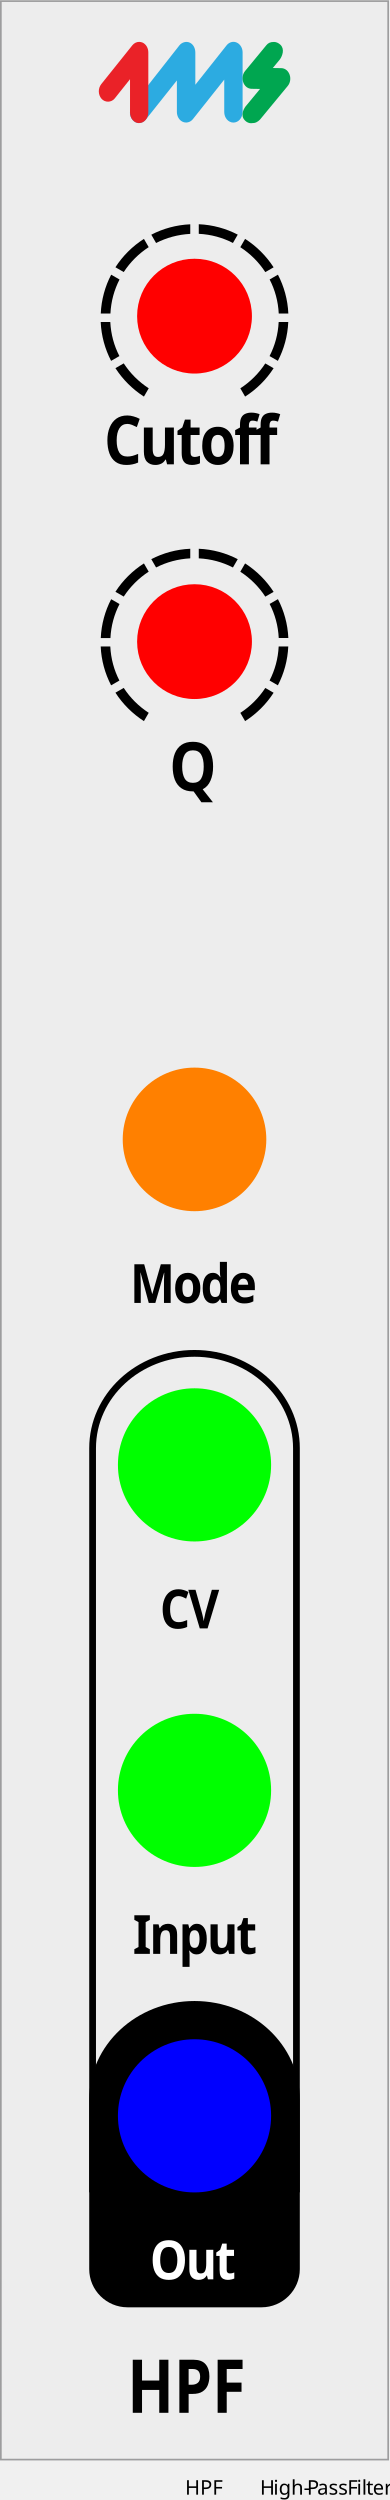
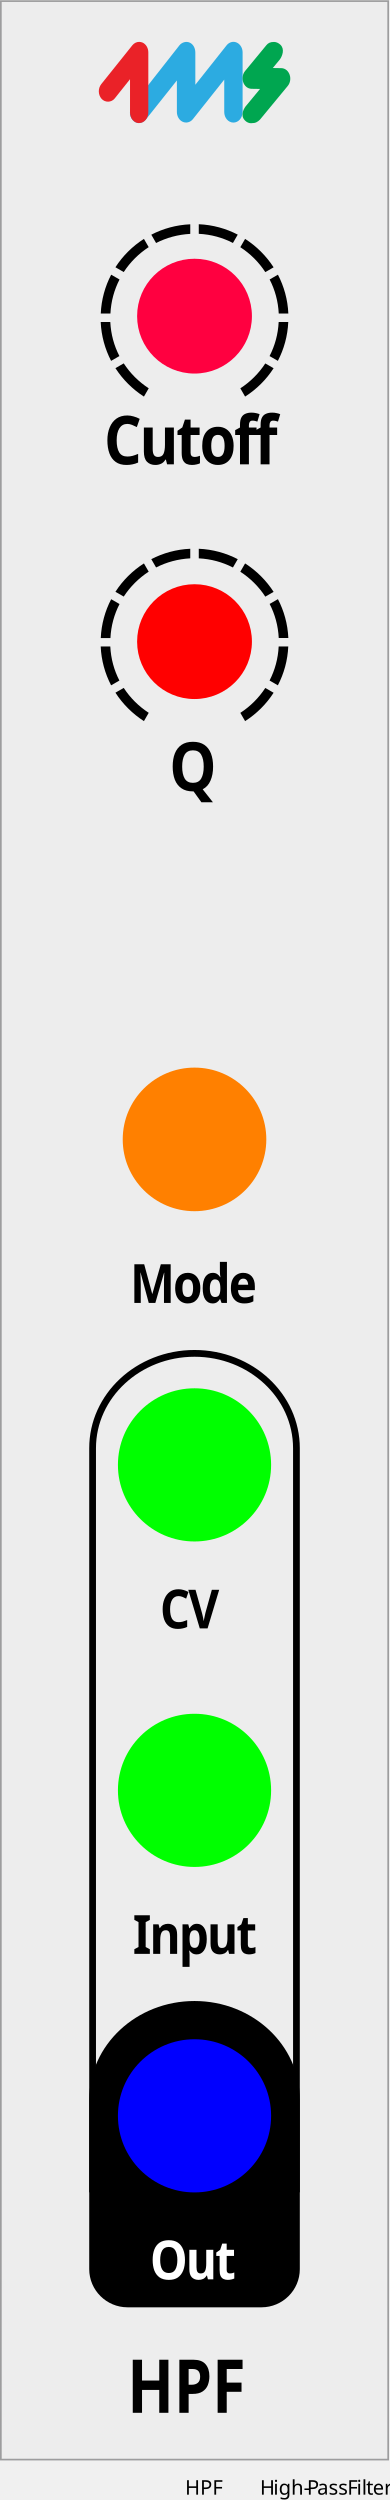
- <svg xmlns="http://www.w3.org/2000/svg" width="20.34mm" height="130.55mm" viewBox="0 0 57.67 370.07">
-   <defs>
+ <svg xmlns="http://www.w3.org/2000/svg" width="20.34mm" height="130.55mm" viewBox="0 0 57.67 370.07" version="1.1" id="svg44">
+   <defs id="defs4">
    <clipPath id="clippath">
-       <rect x="14.91" y="33.17" width="27.78" height="25.51" style="fill: none; stroke-width: 0px;" />
+       <rect x="14.91" y="33.17" width="27.78" height="25.51" style="fill: none; stroke-width: 0px;" id="rect1" />
    </clipPath>
    <clipPath id="clippath-1">
-       <rect x="14.91" y="33.17" width="27.78" height="25.51" style="fill: none; stroke-width: 0px;" />
+       <rect x="14.91" y="33.17" width="27.78" height="25.51" style="fill: none; stroke-width: 0px;" id="rect2" />
    </clipPath>
    <clipPath id="clippath-2">
-       <rect x="14.91" y="81.21" width="27.78" height="25.51" style="fill: none; stroke-width: 0px;" />
+       <rect x="14.91" y="81.21" width="27.78" height="25.51" style="fill: none; stroke-width: 0px;" id="rect3" />
    </clipPath>
    <clipPath id="clippath-3">
-       <rect x="14.91" y="81.21" width="27.78" height="25.51" style="fill: none; stroke-width: 0px;" />
+       <rect x="14.91" y="81.21" width="27.78" height="25.51" style="fill: none; stroke-width: 0px;" id="rect4" />
    </clipPath>
  </defs>
  <g id="faceplate">
-     <g>
-       <rect x=".13" y=".13" width="57.35" height="364" style="fill: #ededed; stroke-width: 0px;" />
-       <path d="M57.35.25v363.75H.25V.25h57.1M57.6,0H0v364.25h57.6V0h0Z" style="fill: #9d9d9e; stroke-width: 0px;" />
+     <g id="g5">
+       <rect x=".13" y=".13" width="57.35" height="364" style="fill: #ededed; stroke-width: 0px;" id="rect5" />
+       <path d="M57.35.25v363.75H.25V.25h57.1M57.6,0H0v364.25h57.6V0h0Z" style="fill: #9d9d9e; stroke-width: 0px;" id="path5" />
    </g>
-     <g>
-       <path d="M28.8,200.84c8.05,0,14.59,6.08,14.59,13.54v109.18H14.21v-109.18c0-7.47,6.55-13.54,14.59-13.54M28.8,199.84c-8.61,0-15.59,6.51-15.59,14.54v110.18s31.18,0,31.18,0v-110.18c0-8.03-6.98-14.54-15.59-14.54h0Z" style="fill: #000; stroke-width: 0px;" />
-       <path d="M44.39,310.8c0-8.05-6.98-14.57-15.59-14.57s-15.59,6.53-15.59,14.57v5.36s0,0,0,0v19.77c0,3.11,2.55,5.65,5.67,5.65h19.84c3.12,0,5.67-2.54,5.67-5.65v-19.77s0,0,0,0v-5.35Z" style="fill: #000; stroke-width: 0px;" />
+     <g id="g7">
+       <path d="M28.8,200.84c8.05,0,14.59,6.08,14.59,13.54v109.18H14.21v-109.18c0-7.47,6.55-13.54,14.59-13.54M28.8,199.84c-8.61,0-15.59,6.51-15.59,14.54v110.18s31.18,0,31.18,0v-110.18c0-8.03-6.98-14.54-15.59-14.54h0Z" style="fill: #000; stroke-width: 0px;" id="path6" />
+       <path d="M44.39,310.8c0-8.05-6.98-14.57-15.59-14.57s-15.59,6.53-15.59,14.57v5.36s0,0,0,0v19.77c0,3.11,2.55,5.65,5.67,5.65h19.84c3.12,0,5.67-2.54,5.67-5.65v-19.77s0,0,0,0v-5.35Z" style="fill: #000; stroke-width: 0px;" id="path7" />
    </g>
    <g id="pips">
      <g id="pips_-_fewest" data-name="pips - fewest">
-         <g style="clip-path: url(#clippath);">
-           <g style="clip-path: url(#clippath-1);">
-             <path d="M34.49,35.93l.71-1.23c-1.74-.9-3.69-1.45-5.77-1.54v1.42c1.81.09,3.52.56,5.05,1.35" style="fill: #000; stroke-width: 0px;" />
-             <path d="M39.28,40.25l1.23-.71c-1.09-1.69-2.53-3.12-4.22-4.21l-.71,1.23c1.48.96,2.74,2.21,3.7,3.69" style="fill: #000; stroke-width: 0px;" />
-             <path d="M22.02,36.56l-.71-1.23c-1.69,1.08-3.14,2.52-4.22,4.2l1.23.71c.96-1.47,2.22-2.73,3.7-3.69" style="fill: #000; stroke-width: 0px;" />
-             <path d="M41.26,46.38h1.43c-.09-2.07-.64-4.01-1.54-5.75l-1.23.71c.79,1.52,1.26,3.23,1.35,5.04" style="fill: #000; stroke-width: 0px;" />
-             <path d="M28.17,34.59v-1.42c-2.07.09-4.03.64-5.77,1.54l.71,1.23c1.53-.78,3.24-1.25,5.05-1.35" style="fill: #000; stroke-width: 0px;" />
-             <path d="M18.32,53.76l-1.23.71c1.09,1.69,2.53,3.12,4.22,4.21l.71-1.23c-1.48-.96-2.74-2.21-3.7-3.69" style="fill: #000; stroke-width: 0px;" />
-             <path d="M35.58,57.45l.71,1.23c1.69-1.08,3.14-2.52,4.22-4.2l-1.23-.71c-.96,1.47-2.22,2.73-3.7,3.69" style="fill: #000; stroke-width: 0px;" />
-             <path d="M41.26,47.64c-.09,1.81-.56,3.51-1.35,5.04l1.23.71c.9-1.73,1.45-3.68,1.54-5.75h-1.43Z" style="fill: #000; stroke-width: 0px;" />
-             <path d="M16.34,47.64h-1.43c.09,2.07.64,4.01,1.54,5.75l1.23-.71c-.79-1.52-1.26-3.23-1.35-5.04" style="fill: #000; stroke-width: 0px;" />
-             <path d="M17.69,41.34l-1.23-.71c-.9,1.73-1.45,3.68-1.54,5.75h1.43c.09-1.81.56-3.51,1.35-5.04" style="fill: #000; stroke-width: 0px;" />
+         <g style="clip-path: url(#clippath);" clip-path="url(#clippath)" id="g18">
+           <g style="clip-path: url(#clippath-1);" clip-path="url(#clippath-1)" id="g17">
+             <path d="M34.49,35.93l.71-1.23c-1.74-.9-3.69-1.45-5.77-1.54v1.42c1.81.09,3.52.56,5.05,1.35" style="fill: #000; stroke-width: 0px;" id="path8" />
+             <path d="M39.28,40.25l1.23-.71c-1.09-1.69-2.53-3.12-4.22-4.21l-.71,1.23c1.48.96,2.74,2.21,3.7,3.69" style="fill: #000; stroke-width: 0px;" id="path9" />
+             <path d="M22.02,36.56l-.71-1.23c-1.69,1.08-3.14,2.52-4.22,4.2l1.23.71c.96-1.47,2.22-2.73,3.7-3.69" style="fill: #000; stroke-width: 0px;" id="path10" />
+             <path d="M41.26,46.38h1.43c-.09-2.07-.64-4.01-1.54-5.75l-1.23.71c.79,1.52,1.26,3.23,1.35,5.04" style="fill: #000; stroke-width: 0px;" id="path11" />
+             <path d="M28.17,34.59v-1.42c-2.07.09-4.03.64-5.77,1.54l.71,1.23c1.53-.78,3.24-1.25,5.05-1.35" style="fill: #000; stroke-width: 0px;" id="path12" />
+             <path d="M18.32,53.76l-1.23.71c1.09,1.69,2.53,3.12,4.22,4.21l.71-1.23c-1.48-.96-2.74-2.21-3.7-3.69" style="fill: #000; stroke-width: 0px;" id="path13" />
+             <path d="M35.58,57.45l.71,1.23c1.69-1.08,3.14-2.52,4.22-4.2l-1.23-.71c-.96,1.47-2.22,2.73-3.7,3.69" style="fill: #000; stroke-width: 0px;" id="path14" />
+             <path d="M41.26,47.64c-.09,1.81-.56,3.51-1.35,5.04l1.23.71c.9-1.73,1.45-3.68,1.54-5.75h-1.43Z" style="fill: #000; stroke-width: 0px;" id="path15" />
+             <path d="M16.34,47.64h-1.43c.09,2.07.64,4.01,1.54,5.75l1.23-.71c-.79-1.52-1.26-3.23-1.35-5.04" style="fill: #000; stroke-width: 0px;" id="path16" />
+             <path d="M17.69,41.34l-1.23-.71c-.9,1.73-1.45,3.68-1.54,5.75h1.43c.09-1.81.56-3.51,1.35-5.04" style="fill: #000; stroke-width: 0px;" id="path17" />
          </g>
        </g>
      </g>
      <g id="pips_-_fewest-2" data-name="pips - fewest">
-         <g style="clip-path: url(#clippath-2);">
-           <g style="clip-path: url(#clippath-3);">
-             <path d="M34.49,83.98l.71-1.23c-1.74-.9-3.69-1.45-5.77-1.54v1.42c1.81.09,3.52.56,5.05,1.35" style="fill: #000; stroke-width: 0px;" />
-             <path d="M39.28,88.3l1.23-.71c-1.09-1.69-2.53-3.12-4.22-4.21l-.71,1.23c1.48.96,2.74,2.21,3.7,3.69" style="fill: #000; stroke-width: 0px;" />
-             <path d="M22.02,84.61l-.71-1.23c-1.69,1.08-3.14,2.52-4.22,4.2l1.23.71c.96-1.47,2.22-2.73,3.7-3.69" style="fill: #000; stroke-width: 0px;" />
-             <path d="M41.26,94.42h1.43c-.09-2.07-.64-4.01-1.54-5.75l-1.23.71c.79,1.52,1.26,3.23,1.35,5.04" style="fill: #000; stroke-width: 0px;" />
-             <path d="M28.17,82.63v-1.42c-2.07.09-4.03.64-5.77,1.54l.71,1.23c1.53-.78,3.24-1.25,5.05-1.35" style="fill: #000; stroke-width: 0px;" />
-             <path d="M18.32,101.81l-1.23.71c1.09,1.69,2.53,3.12,4.22,4.21l.71-1.23c-1.48-.96-2.74-2.21-3.7-3.69" style="fill: #000; stroke-width: 0px;" />
-             <path d="M35.58,105.5l.71,1.23c1.69-1.08,3.14-2.52,4.22-4.2l-1.23-.71c-.96,1.47-2.22,2.73-3.7,3.69" style="fill: #000; stroke-width: 0px;" />
-             <path d="M41.26,95.68c-.09,1.81-.56,3.51-1.35,5.04l1.23.71c.9-1.73,1.45-3.68,1.54-5.75h-1.43Z" style="fill: #000; stroke-width: 0px;" />
-             <path d="M16.34,95.68h-1.43c.09,2.07.64,4.01,1.54,5.75l1.23-.71c-.79-1.52-1.26-3.23-1.35-5.04" style="fill: #000; stroke-width: 0px;" />
-             <path d="M17.69,89.39l-1.23-.71c-.9,1.73-1.45,3.68-1.54,5.75h1.43c.09-1.81.56-3.51,1.35-5.04" style="fill: #000; stroke-width: 0px;" />
+         <g style="clip-path: url(#clippath-2);" clip-path="url(#clippath-2)" id="g28">
+           <g style="clip-path: url(#clippath-3);" clip-path="url(#clippath-3)" id="g27">
+             <path d="M34.49,83.98l.71-1.23c-1.74-.9-3.69-1.45-5.77-1.54v1.42c1.81.09,3.52.56,5.05,1.35" style="fill: #000; stroke-width: 0px;" id="path18" />
+             <path d="M39.28,88.3l1.23-.71c-1.09-1.69-2.53-3.12-4.22-4.21l-.71,1.23c1.48.96,2.74,2.21,3.7,3.69" style="fill: #000; stroke-width: 0px;" id="path19" />
+             <path d="M22.02,84.61l-.71-1.23c-1.69,1.08-3.14,2.52-4.22,4.2l1.23.71c.96-1.47,2.22-2.73,3.7-3.69" style="fill: #000; stroke-width: 0px;" id="path20" />
+             <path d="M41.26,94.42h1.43c-.09-2.07-.64-4.01-1.54-5.75l-1.23.71c.79,1.52,1.26,3.23,1.35,5.04" style="fill: #000; stroke-width: 0px;" id="path21" />
+             <path d="M28.17,82.63v-1.42c-2.07.09-4.03.64-5.77,1.54l.71,1.23c1.53-.78,3.24-1.25,5.05-1.35" style="fill: #000; stroke-width: 0px;" id="path22" />
+             <path d="M18.32,101.81l-1.23.71c1.09,1.69,2.53,3.12,4.22,4.21l.71-1.23c-1.48-.96-2.74-2.21-3.7-3.69" style="fill: #000; stroke-width: 0px;" id="path23" />
+             <path d="M35.58,105.5l.71,1.23c1.69-1.08,3.14-2.52,4.22-4.2l-1.23-.71c-.96,1.47-2.22,2.73-3.7,3.69" style="fill: #000; stroke-width: 0px;" id="path24" />
+             <path d="M41.26,95.68c-.09,1.81-.56,3.51-1.35,5.04l1.23.71c.9-1.73,1.45-3.68,1.54-5.75h-1.43Z" style="fill: #000; stroke-width: 0px;" id="path25" />
+             <path d="M16.34,95.68h-1.43c.09,2.07.64,4.01,1.54,5.75l1.23-.71c-.79-1.52-1.26-3.23-1.35-5.04" style="fill: #000; stroke-width: 0px;" id="path26" />
+             <path d="M17.69,89.39l-1.23-.71c-.9,1.73-1.45,3.68-1.54,5.75h1.43c.09-1.81.56-3.51,1.35-5.04" style="fill: #000; stroke-width: 0px;" id="path27" />
          </g>
        </g>
      </g>
    </g>
    <g id="text">
-       <text transform="translate(18.85 357.2) scale(.82 1)" style="fill: #000; font-family: GillSans-Bold, 'Gill Sans'; font-size: 11px; font-weight: 700;">
-         <tspan x="0" y="0">HPF</tspan>
+       <text transform="translate(18.85 357.2) scale(.82 1)" style="fill: #000; font-family: GillSans-Bold, 'Gill Sans'; font-size: 11px; font-weight: 700;" id="text28">
+         <tspan x="0" y="0" id="tspan28">HPF</tspan>
      </text>
-       <text transform="translate(23.67 241.06) scale(.88 1)" style="fill: #000; font-family: GillSans-Bold, 'Gill Sans'; font-size: 8px; font-weight: 700; letter-spacing: -.04em;">
-         <tspan x="0" y="0">CV</tspan>
+       <text transform="translate(23.67 241.06) scale(.88 1)" style="fill: #000; font-family: GillSans-Bold, 'Gill Sans'; font-size: 8px; font-weight: 700; letter-spacing: -.04em;" id="text29">
+         <tspan x="0" y="0" id="tspan29">CV</tspan>
      </text>
-       <text transform="translate(19.67 289.25) scale(.88 1)" style="fill: #000; font-family: GillSans-Bold, 'Gill Sans'; font-size: 8px; font-weight: 700; letter-spacing: -.04em;">
-         <tspan x="0" y="0">Input</tspan>
+       <text transform="translate(19.67 289.25) scale(.88 1)" style="fill: #000; font-family: GillSans-Bold, 'Gill Sans'; font-size: 8px; font-weight: 700; letter-spacing: -.04em;" id="text30">
+         <tspan x="0" y="0" id="tspan30">Input</tspan>
      </text>
-       <text transform="translate(15.39 68.71) scale(.88 1)" style="fill: #000; font-family: GillSans-Bold, 'Gill Sans'; font-size: 10px; font-weight: 700; letter-spacing: -.04em;">
-         <tspan x="0" y="0">Cutoff</tspan>
+       <text transform="translate(15.39 68.71) scale(.88 1)" style="fill: #000; font-family: GillSans-Bold, 'Gill Sans'; font-size: 10px; font-weight: 700; letter-spacing: -.04em;" id="text31">
+         <tspan x="0" y="0" id="tspan31">Cutoff</tspan>
      </text>
-       <text transform="translate(25.06 117.04) scale(.88 1)" style="fill: #000; font-family: GillSans-Bold, 'Gill Sans'; font-size: 10px; font-weight: 700; letter-spacing: -.04em;">
-         <tspan x="0" y="0">Q</tspan>
+       <text transform="translate(25.06 117.04) scale(.88 1)" style="fill: #000; font-family: GillSans-Bold, 'Gill Sans'; font-size: 10px; font-weight: 700; letter-spacing: -.04em;" id="text32">
+         <tspan x="0" y="0" id="tspan32">Q</tspan>
      </text>
-       <text transform="translate(19.26 192.87) scale(.88 1)" style="fill: #000; font-family: GillSans-Bold, 'Gill Sans'; font-size: 8px; font-weight: 700; letter-spacing: -.04em;">
-         <tspan x="0" y="0">Mode</tspan>
+       <text transform="translate(19.26 192.87) scale(.88 1)" style="fill: #000; font-family: GillSans-Bold, 'Gill Sans'; font-size: 8px; font-weight: 700; letter-spacing: -.04em;" id="text33">
+         <tspan x="0" y="0" id="tspan33">Mode</tspan>
      </text>
-       <text transform="translate(22.19 337.44) scale(.88 1)" style="fill: #fff; font-family: GillSans-Bold, 'Gill Sans'; font-size: 8px; font-weight: 700; letter-spacing: -.04em;">
-         <tspan x="0" y="0">Out</tspan>
+       <text transform="translate(22.19 337.44) scale(.88 1)" style="fill: #fff; font-family: GillSans-Bold, 'Gill Sans'; font-size: 8px; font-weight: 700; letter-spacing: -.04em;" id="text34">
+         <tspan x="0" y="0" id="tspan34">Out</tspan>
      </text>
    </g>
-     <g>
-       <path d="M20.6,18.19c-.37,0-.71-.17-.97-.47-.51-.6-.52-1.54-.04-2.16l6.97-8.88c.38-.48,1.05-.65,1.57-.39.5.25.79.82.79,1.45v4.77l4.64-5.85c.38-.48,1.01-.64,1.53-.38.5.25.83.81.83,1.44v8.82c0,.86-.61,1.57-1.36,1.57s-1.36-.7-1.36-1.57v-4.79l-4.64,5.85c-.38.48-1.01.64-1.54.38-.5-.24-.83-.81-.83-1.44v-4.67l-4.61,5.8c-.26.32-.62.51-1,.51h0Z" style="fill: #2cabe1; stroke-width: 0px;" />
-       <path d="M20.6,18.19c-.75,0-1.35-.7-1.35-1.57v-4.93l-2.26,2.84c-.5.63-1.44.65-1.97.04-.51-.6-.52-1.53-.03-2.15l4.61-5.76c.26-.32.63-.5,1-.5.18,0,.37.04.54.12.5.25.82.81.82,1.44v8.89c0,.86-.61,1.57-1.36,1.57h0Z" style="fill: #ea2228; stroke-width: 0px;" />
-       <path d="M37.2,18.21h0c-.35,0-.68-.15-.94-.42-.76-.78-.14-1.84.29-2.3l1.95-2.36-1.26-.02c-.56-.01-1.04-.4-1.24-1-.19-.56-.07-1.21.29-1.64l3.16-3.83c.23-.28.55-.48,1.13-.47.33,0,.67.17.92.4.71.66.29,1.7-.07,2.2l-1.04,1.26,1.26.02c.56.01,1.04.4,1.24,1,.19.56.07,1.21-.29,1.64l-4.1,4.97c-.35.35-.65.55-1.3.54h0Z" style="fill: #00a650; stroke-width: 0px;" />
+     <g id="g36">
+       <path d="M20.6,18.19c-.37,0-.71-.17-.97-.47-.51-.6-.52-1.54-.04-2.16l6.97-8.88c.38-.48,1.05-.65,1.57-.39.5.25.79.82.79,1.45v4.77l4.64-5.85c.38-.48,1.01-.64,1.53-.38.5.25.83.81.83,1.44v8.82c0,.86-.61,1.57-1.36,1.57s-1.36-.7-1.36-1.57v-4.79l-4.64,5.85c-.38.48-1.01.64-1.54.38-.5-.24-.83-.81-.83-1.44v-4.67l-4.61,5.8c-.26.32-.62.51-1,.51h0Z" style="fill: #2cabe1; stroke-width: 0px;" id="path34" />
+       <path d="M20.6,18.19c-.75,0-1.35-.7-1.35-1.57v-4.93l-2.26,2.84c-.5.63-1.44.65-1.97.04-.51-.6-.52-1.53-.03-2.15l4.61-5.76c.26-.32.63-.5,1-.5.18,0,.37.04.54.12.5.25.82.81.82,1.44v8.89c0,.86-.61,1.57-1.36,1.57h0Z" style="fill: #ea2228; stroke-width: 0px;" id="path35" />
+       <path d="M37.2,18.21h0c-.35,0-.68-.15-.94-.42-.76-.78-.14-1.84.29-2.3l1.95-2.36-1.26-.02c-.56-.01-1.04-.4-1.24-1-.19-.56-.07-1.21.29-1.64l3.16-3.83c.23-.28.55-.48,1.13-.47.33,0,.67.17.92.4.71.66.29,1.7-.07,2.2l-1.04,1.26,1.26.02c.56.01,1.04.4,1.24,1,.19.56.07,1.21-.29,1.64l-4.1,4.97c-.35.35-.65.55-1.3.54h0Z" style="fill: #00a650; stroke-width: 0px;" id="path36" />
    </g>
  </g>
  <g id="components">
    <circle id="Out" cx="28.8" cy="313.23" r="11.34" style="fill: blue; stroke-width: 0px;" />
    <circle id="Input" cx="28.8" cy="265.04" r="11.34" style="fill: lime; stroke-width: 0px;" />
    <circle id="CV" cx="28.8" cy="216.85" r="11.34" style="fill: lime; stroke-width: 0px;" />
    <circle id="Mode" cx="28.8" cy="168.66" r="10.63" style="fill: #ff8000; stroke-width: 0px;" />
    <circle id="Q" cx="28.8" cy="94.96" r="8.5" style="fill: red; stroke-width: 0px;" />
-     <circle id="Cutoff" cx="28.8" cy="46.77" r="8.5" style="fill: red; stroke-width: 0px;" />
+     <circle id="Cutoff" cx="28.8" cy="46.77" r="8.5" style="fill:#ff0040" />
    <text id="slug" transform="translate(27.4 369.32)" style="fill: #000; font-family: MyriadPro-Regular, 'Myriad Pro'; font-size: 3px;">
-       <tspan x="0" y="0">HPF</tspan>
+       <tspan x="0" y="0" id="tspan36">HPF</tspan>
    </text>
    <text id="modulename" transform="translate(38.49 369.32)" style="fill: #000; font-family: MyriadPro-Regular, 'Myriad Pro'; font-size: 3px;">
-       <tspan x="0" y="0" style="letter-spacing: .01em;">H</tspan>
-       <tspan x="1.99" y="0" style="letter-spacing: 0em;">igh-</tspan>
-       <tspan x="6.95" y="0" style="letter-spacing: -.03em;">P</tspan>
-       <tspan x="8.47" y="0">ass </tspan>
-       <tspan x="12.93" y="0" style="letter-spacing: -.03em;">F</tspan>
-       <tspan x="14.31" y="0">il</tspan>
-       <tspan x="15.72" y="0" style="letter-spacing: 0em;">t</tspan>
-       <tspan x="16.69" y="0" style="letter-spacing: 0em;">er</tspan>
+       <tspan x="0" y="0" style="letter-spacing: .01em;" id="tspan37">H</tspan>
+       <tspan x="1.99" y="0" style="letter-spacing: 0em;" id="tspan38">igh-</tspan>
+       <tspan x="6.95" y="0" style="letter-spacing: -.03em;" id="tspan39">P</tspan>
+       <tspan x="8.47" y="0" id="tspan40">ass </tspan>
+       <tspan x="12.93" y="0" style="letter-spacing: -.03em;" id="tspan41">F</tspan>
+       <tspan x="14.31" y="0" id="tspan42">il</tspan>
+       <tspan x="15.72" y="0" style="letter-spacing: 0em;" id="tspan43">t</tspan>
+       <tspan x="16.69" y="0" style="letter-spacing: 0em;" id="tspan44">er</tspan>
    </text>
  </g>
</svg>
